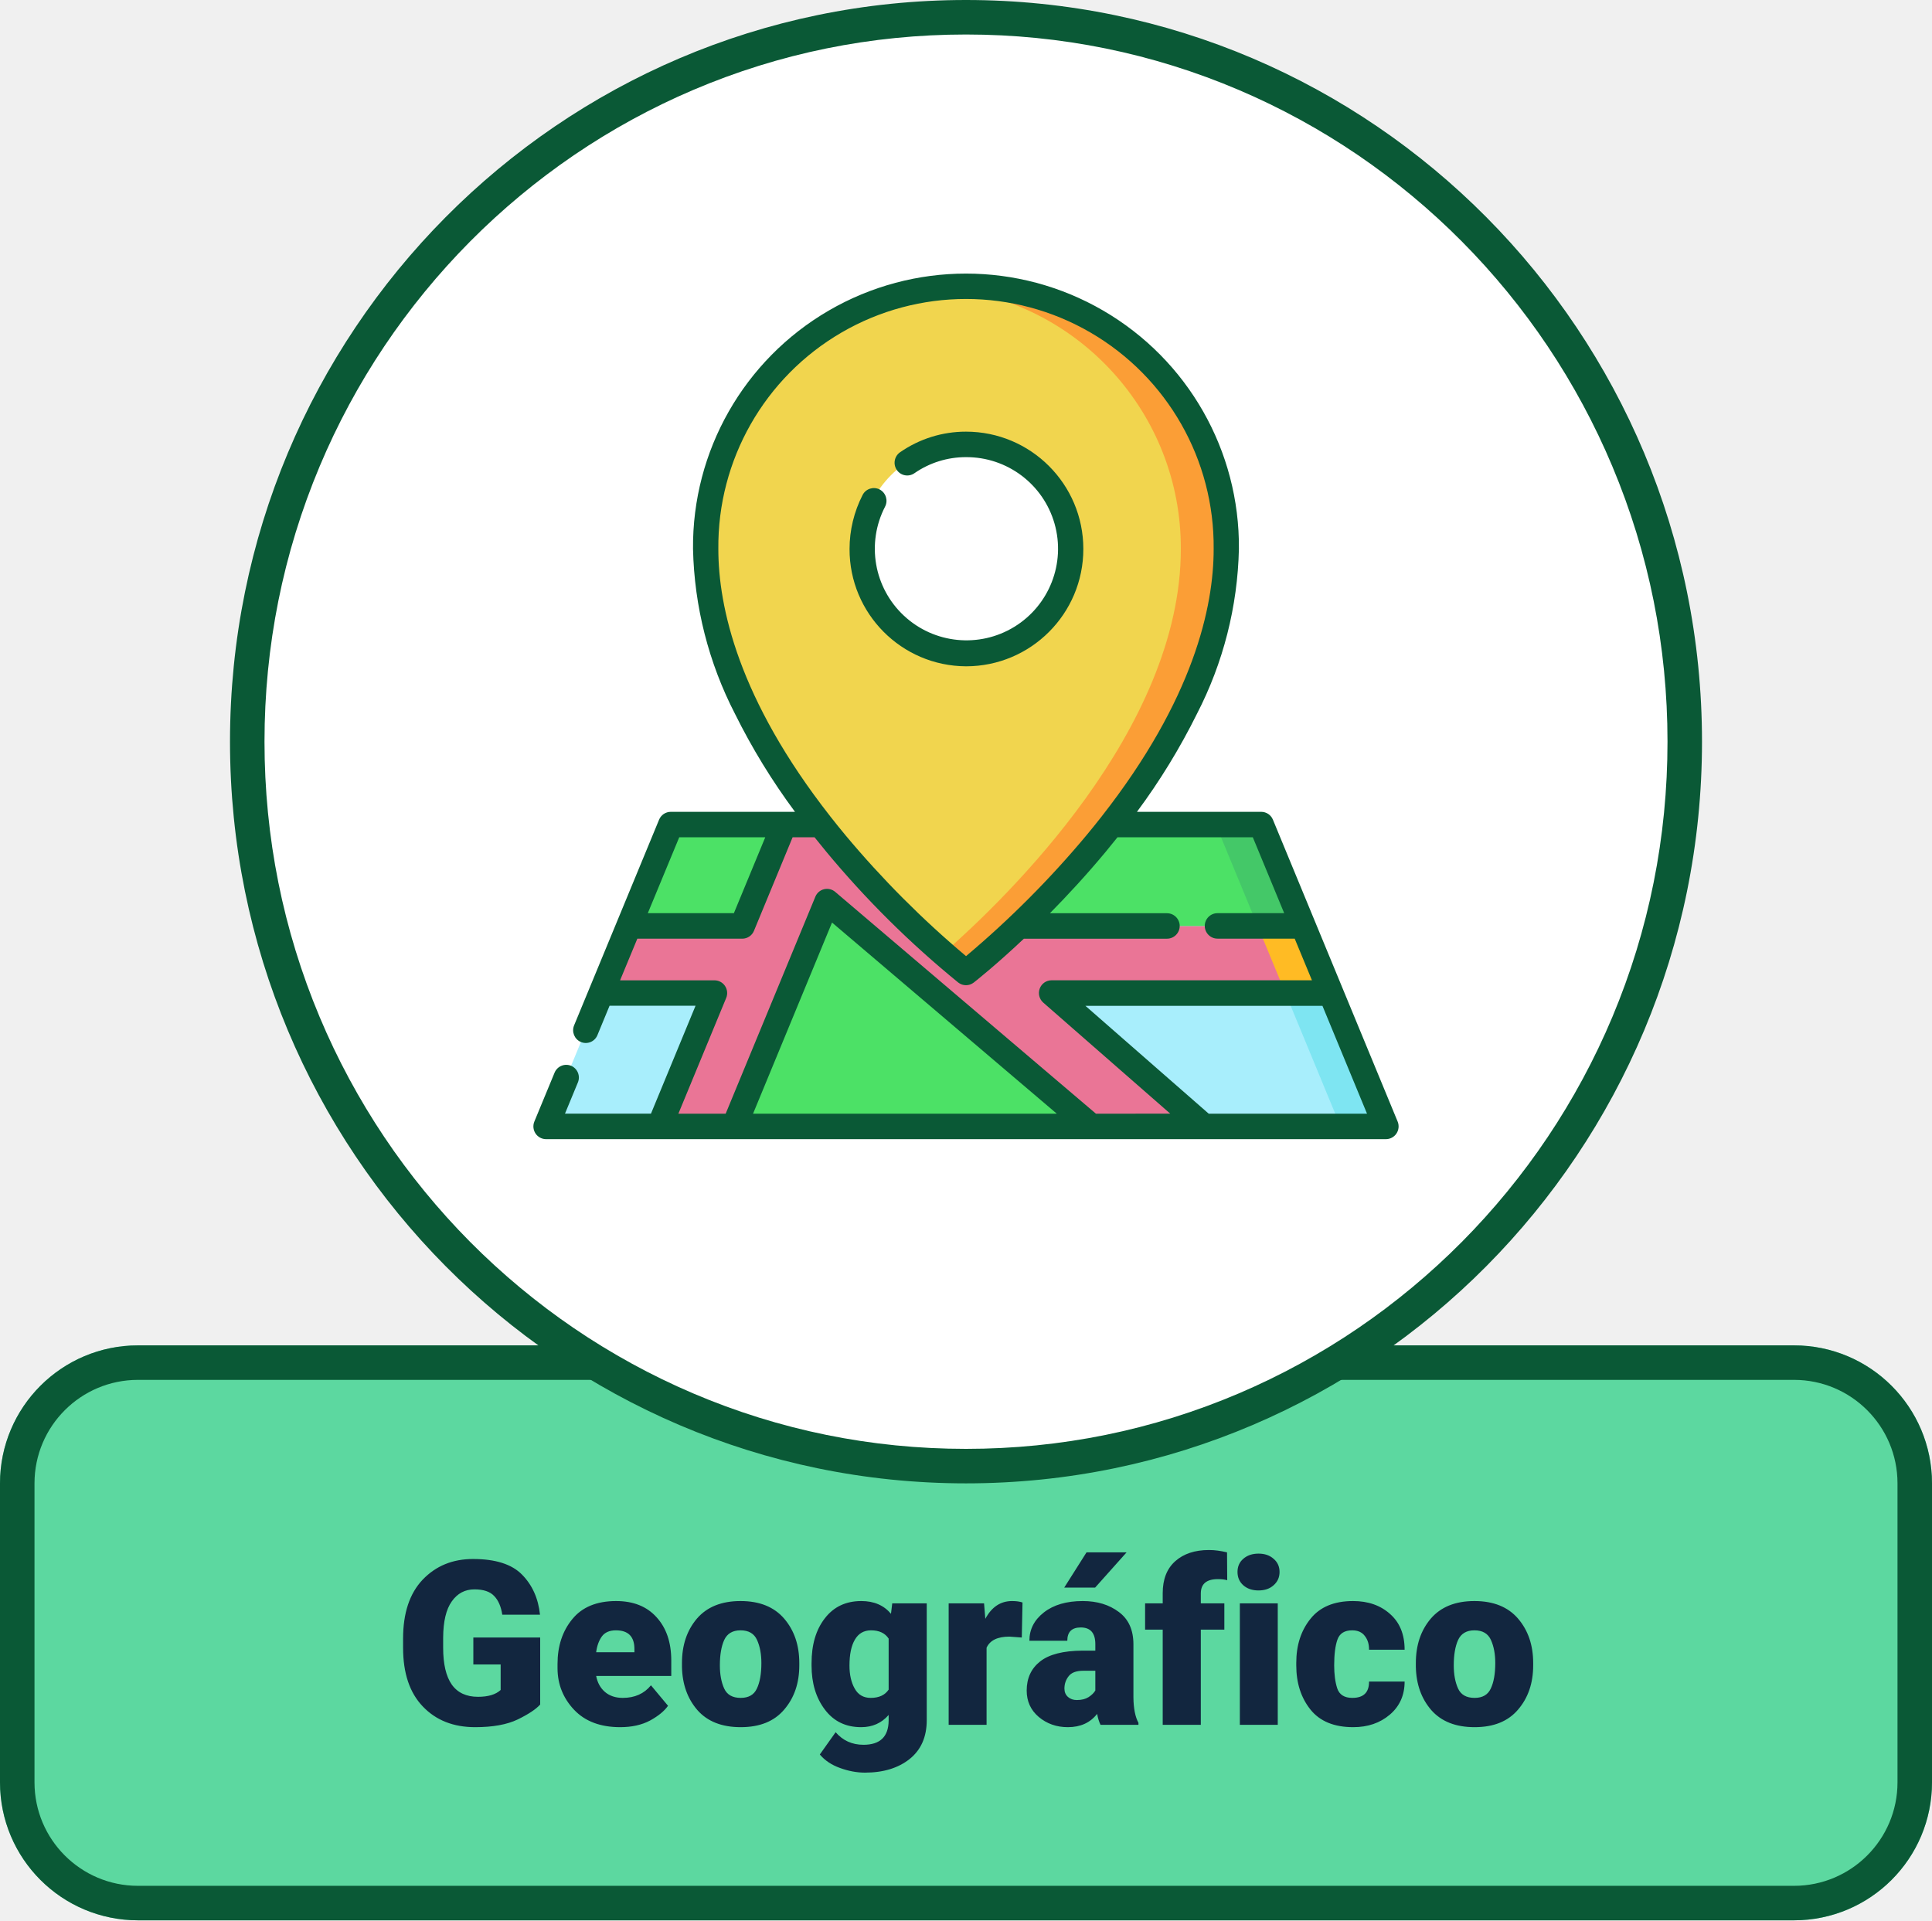
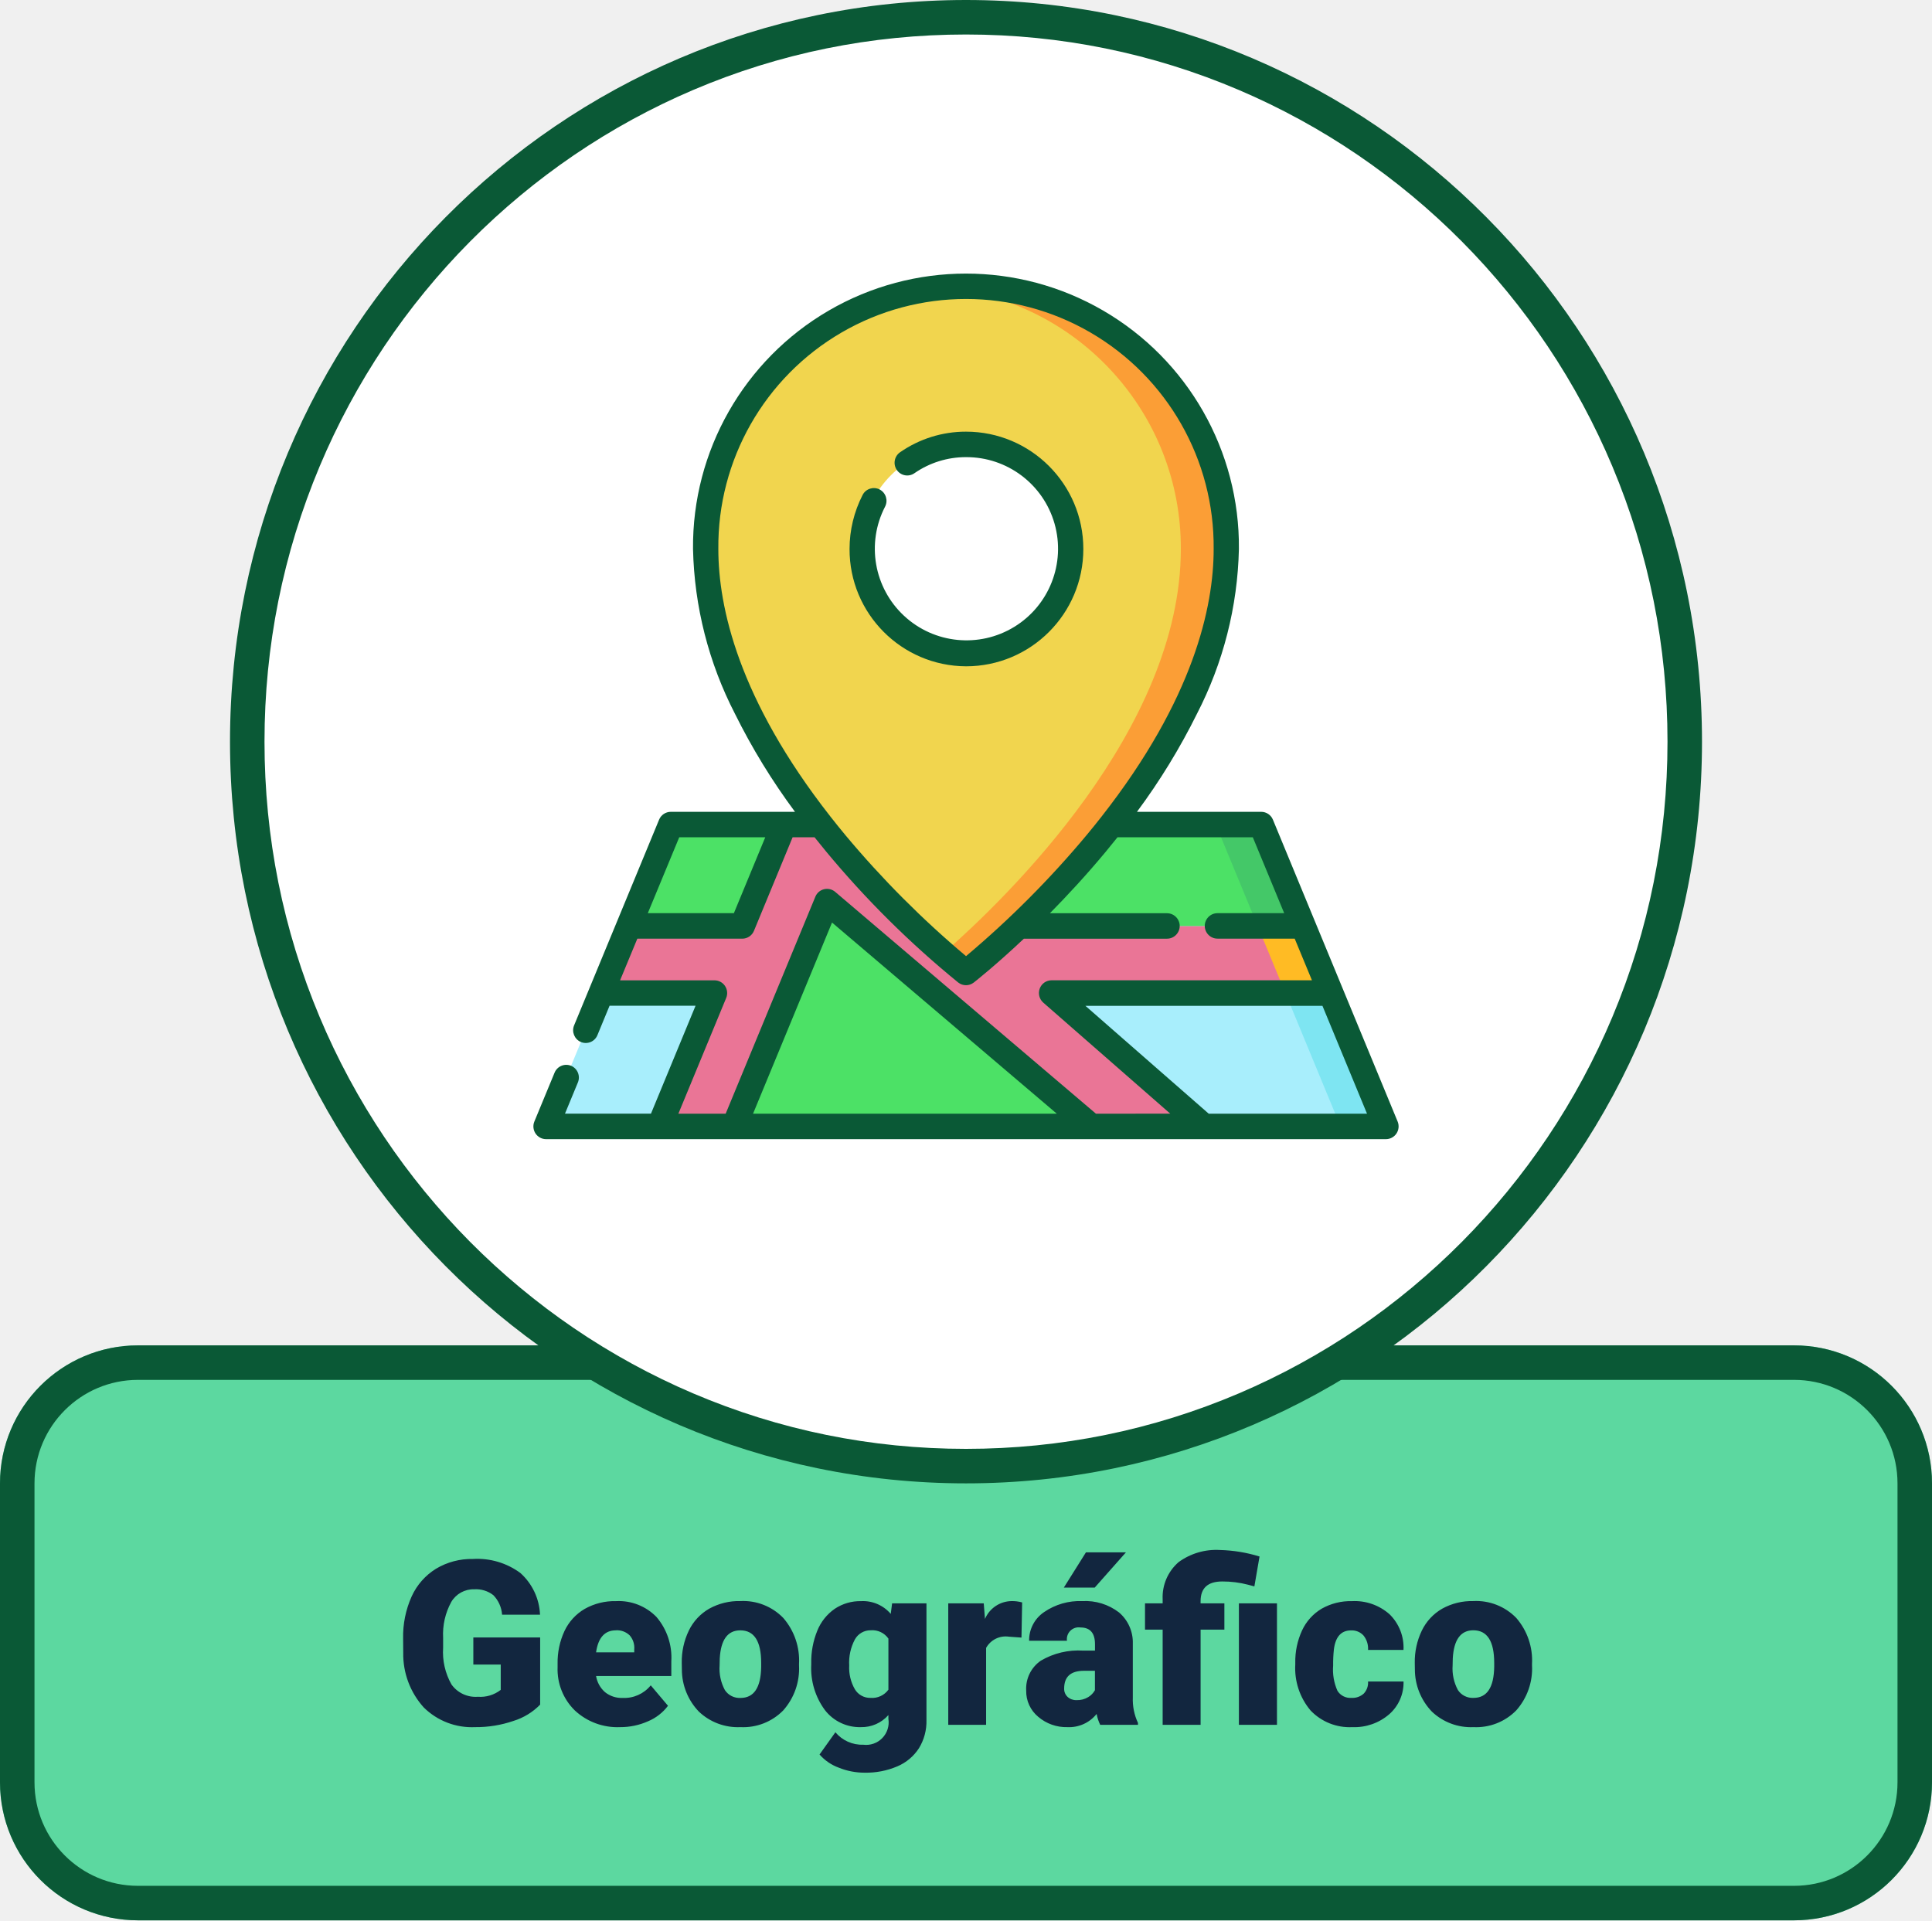
<svg xmlns="http://www.w3.org/2000/svg" width="168" height="167" viewBox="0 0 168 167">
-   <g id="Grupo_97147" data-name="Grupo 97147" transform="translate(-795.919 -2154)">
-     <g id="Rectángulo_32952" data-name="Rectángulo 32952" transform="translate(795.919 2271)" fill="#5cd8a0" stroke="#0a5936" stroke-width="3">
+   <g id="Grupo_99469" data-name="Grupo 99469" transform="translate(-814.919 -1402)">
+     <g id="Rectángulo_32952" data-name="Rectángulo 32952" transform="translate(814.919 1519)" fill="#5cd8a0" stroke="#0a5936" stroke-width="3">
      <rect width="168" height="50" rx="12" stroke="none" />
      <rect x="1.5" y="1.5" width="165" height="47" rx="10.5" fill="none" />
    </g>
-     <text id="Feature_One" data-name="Feature One" transform="translate(879.919 2304)" fill="#12263f" font-size="20" font-family="Roboto-Black, Roboto" font-weight="800">
-       <tspan x="-49.746" y="0">Geográfico</tspan>
-     </text>
-     <g id="Trazado_140998" data-name="Trazado 140998" transform="translate(815.919 2154)" fill="#fff">
+     <path id="Feature_One" data-name="Feature One" d="M-37.031-1.758A5.511,5.511,0,0,1-39.346-.342,9.982,9.982,0,0,1-42.686.2a5.955,5.955,0,0,1-4.463-1.709A6.918,6.918,0,0,1-48.936-6.27l-.01-1.23a8.485,8.485,0,0,1,.742-3.667,5.511,5.511,0,0,1,2.124-2.412,6.008,6.008,0,0,1,3.2-.845,6.3,6.3,0,0,1,4.126,1.216A5.152,5.152,0,0,1-37.041-9.58h-3.3a2.7,2.7,0,0,0-.762-1.7,2.458,2.458,0,0,0-1.66-.508,2.237,2.237,0,0,0-1.992,1.094,5.84,5.84,0,0,0-.713,3.125v.859a5.717,5.717,0,0,0,.728,3.2,2.573,2.573,0,0,0,2.29,1.069,2.88,2.88,0,0,0,1.992-.6V-5.244h-2.383V-7.6h5.811ZM-30.078.2a5.432,5.432,0,0,1-3.936-1.45,5.008,5.008,0,0,1-1.5-3.774V-5.3a6.489,6.489,0,0,1,.6-2.861,4.395,4.395,0,0,1,1.753-1.919,5.292,5.292,0,0,1,2.734-.679A4.574,4.574,0,0,1-26.914-9.38a5.43,5.43,0,0,1,1.289,3.853v1.279h-6.543a2.372,2.372,0,0,0,.771,1.4,2.3,2.3,0,0,0,1.543.508,2.958,2.958,0,0,0,2.441-1.094l1.5,1.777A4.2,4.2,0,0,1-27.651-.308,5.891,5.891,0,0,1-30.078.2Zm-.371-8.418q-1.445,0-1.719,1.914h3.32v-.254a1.63,1.63,0,0,0-.4-1.226A1.593,1.593,0,0,0-30.449-8.223Zm5.732,2.842A6.236,6.236,0,0,1-24.1-8.2a4.4,4.4,0,0,1,1.768-1.9,5.323,5.323,0,0,1,2.705-.664,4.858,4.858,0,0,1,3.74,1.47,5.64,5.64,0,0,1,1.367,4v.117a5.472,5.472,0,0,1-1.372,3.921A4.871,4.871,0,0,1-19.609.2a4.927,4.927,0,0,1-3.623-1.353,5.29,5.29,0,0,1-1.475-3.667Zm3.291.205a3.932,3.932,0,0,0,.459,2.148,1.529,1.529,0,0,0,1.357.684q1.758,0,1.8-2.705v-.332q0-2.842-1.816-2.842-1.65,0-1.787,2.451Zm7.969-.186a7.134,7.134,0,0,1,.527-2.832,4.245,4.245,0,0,1,1.514-1.9,3.99,3.99,0,0,1,2.295-.669A3.173,3.173,0,0,1-6.543-9.648l.117-.918h2.988V-.4a4.455,4.455,0,0,1-.649,2.427,4.167,4.167,0,0,1-1.88,1.582,6.91,6.91,0,0,1-2.852.552,5.961,5.961,0,0,1-2.251-.439,4.063,4.063,0,0,1-1.665-1.143L-11.357.645A3.018,3.018,0,0,0-8.936,1.729,1.96,1.96,0,0,0-6.748-.518V-.85A3.09,3.09,0,0,1-9.141.2a3.819,3.819,0,0,1-3.125-1.479,6.13,6.13,0,0,1-1.191-3.96Zm3.3.205A3.759,3.759,0,0,0-9.668-3.1,1.541,1.541,0,0,0-8.3-2.344a1.748,1.748,0,0,0,1.553-.713V-7.5a1.7,1.7,0,0,0-1.533-.723,1.551,1.551,0,0,0-1.377.786A4.287,4.287,0,0,0-10.156-5.156ZM4.824-7.588,3.74-7.666a1.947,1.947,0,0,0-1.992.977V0H-1.543V-10.566H1.543L1.65-9.209a2.548,2.548,0,0,1,2.314-1.553,3.209,3.209,0,0,1,.918.117ZM11.67,0a3.716,3.716,0,0,1-.312-.947A3.06,3.06,0,0,1,8.818.2a3.749,3.749,0,0,1-2.539-.9A2.875,2.875,0,0,1,5.234-2.979a2.955,2.955,0,0,1,1.27-2.6A6.468,6.468,0,0,1,10.2-6.455h1.016v-.557q0-1.455-1.26-1.455A1.027,1.027,0,0,0,8.779-7.314H5.488a2.955,2.955,0,0,1,1.3-2.49,5.474,5.474,0,0,1,3.325-.957,4.8,4.8,0,0,1,3.193.986,3.429,3.429,0,0,1,1.2,2.705v4.678a4.79,4.79,0,0,0,.449,2.227V0ZM9.609-2.148a1.836,1.836,0,0,0,1.021-.264,1.653,1.653,0,0,0,.581-.6V-4.7h-.957q-1.719,0-1.719,1.543a.942.942,0,0,0,.3.728A1.1,1.1,0,0,0,9.609-2.148ZM10.43-15h3.477l-2.715,3.066H8.506ZM17.1,0V-8.281H15.566v-2.285H17.1v-.352a4.034,4.034,0,0,1,1.387-3.232,5.541,5.541,0,0,1,3.6-1.055,12.787,12.787,0,0,1,3.438.566l-.449,2.6-.547-.146a8.7,8.7,0,0,0-2.246-.283q-1.885,0-1.885,1.719v.186h2.07v2.285H20.4V0Zm9.941,0H23.73V-10.566h3.311Zm6.475-2.344A1.464,1.464,0,0,0,34.59-2.72a1.379,1.379,0,0,0,.371-1.05h3.086A3.653,3.653,0,0,1,36.8-.918,4.631,4.631,0,0,1,33.594.2,4.689,4.689,0,0,1,29.961-1.25a5.7,5.7,0,0,1-1.328-4v-.137a6.436,6.436,0,0,1,.591-2.827,4.3,4.3,0,0,1,1.7-1.885,5.081,5.081,0,0,1,2.637-.659,4.573,4.573,0,0,1,3.271,1.143,4.053,4.053,0,0,1,1.211,3.1H34.961a1.807,1.807,0,0,0-.4-1.26,1.382,1.382,0,0,0-1.074-.439q-1.279,0-1.494,1.631a11.508,11.508,0,0,0-.068,1.426A4.52,4.52,0,0,0,32.3-2.959,1.319,1.319,0,0,0,33.516-2.344Zm5.508-3.037A6.236,6.236,0,0,1,39.639-8.2a4.4,4.4,0,0,1,1.768-1.9,5.323,5.323,0,0,1,2.705-.664,4.858,4.858,0,0,1,3.74,1.47,5.64,5.64,0,0,1,1.367,4v.117a5.472,5.472,0,0,1-1.372,3.921A4.871,4.871,0,0,1,44.131.2a4.927,4.927,0,0,1-3.623-1.353,5.29,5.29,0,0,1-1.475-3.667Zm3.291.205a3.932,3.932,0,0,0,.459,2.148,1.529,1.529,0,0,0,1.357.684q1.758,0,1.8-2.705v-.332q0-2.842-1.816-2.842-1.65,0-1.787,2.451Z" transform="translate(898.919 1552)" fill="#12263f" />
+     <g id="Trazado_140998" data-name="Trazado 140998" transform="translate(834.919 1402)" fill="#fff">
      <path d="M 64 127.5 C 55.563 127.5 47.38 125.835 39.677 122.551 C 35.974 120.973 32.402 119.019 29.061 116.745 C 25.751 114.491 22.639 111.903 19.81 109.052 C 16.981 106.201 14.413 103.064 12.176 99.727 C 9.918 96.359 7.979 92.759 6.413 89.026 C 3.153 81.259 1.5 73.007 1.5 64.5 C 1.5 55.993 3.153 47.741 6.413 39.974 C 7.979 36.241 9.918 32.641 12.176 29.273 C 14.413 25.936 16.981 22.799 19.81 19.948 C 22.639 17.097 25.751 14.509 29.061 12.255 C 32.402 9.981 35.974 8.027 39.677 6.449 C 47.38 3.165 55.563 1.5 64 1.5 C 72.437 1.5 80.62 3.165 88.323 6.449 C 92.026 8.027 95.598 9.981 98.939 12.255 C 102.249 14.509 105.361 17.097 108.19 19.948 C 111.019 22.799 113.587 25.936 115.824 29.273 C 118.082 32.641 120.021 36.241 121.587 39.974 C 124.847 47.741 126.5 55.993 126.5 64.5 C 126.5 73.007 124.847 81.259 121.587 89.026 C 120.021 92.759 118.082 96.359 115.824 99.727 C 113.587 103.064 111.019 106.201 108.19 109.052 C 105.361 111.903 102.249 114.491 98.939 116.745 C 95.598 119.019 92.026 120.973 88.323 122.551 C 80.62 125.835 72.437 127.5 64 127.5 Z" stroke="none" />
      <path d="M 64 3 C 55.767 3 47.781 4.625 40.265 7.828 C 36.651 9.369 33.166 11.275 29.905 13.495 C 26.675 15.695 23.636 18.222 20.875 21.005 C 18.113 23.788 15.605 26.851 13.422 30.108 C 11.218 33.396 9.325 36.911 7.796 40.555 C 4.614 48.137 3 56.193 3 64.5 C 3 72.807 4.614 80.863 7.796 88.445 C 9.325 92.089 11.218 95.604 13.422 98.892 C 15.605 102.149 18.113 105.212 20.875 107.995 C 23.636 110.778 26.675 113.305 29.905 115.505 C 33.166 117.725 36.651 119.631 40.265 121.172 C 47.781 124.375 55.767 126 64 126 C 72.233 126 80.219 124.375 87.735 121.172 C 91.349 119.631 94.834 117.725 98.095 115.505 C 101.325 113.305 104.364 110.778 107.125 107.995 C 109.887 105.212 112.395 102.149 114.578 98.892 C 116.782 95.604 118.675 92.089 120.204 88.445 C 123.386 80.863 125 72.807 125 64.5 C 125 56.193 123.386 48.137 120.204 40.555 C 118.675 36.911 116.782 33.396 114.578 30.108 C 112.395 26.851 109.887 23.788 107.125 21.005 C 104.364 18.222 101.325 15.695 98.095 13.495 C 94.834 11.275 91.349 9.369 87.735 7.828 C 80.219 4.625 72.233 3 64 3 M 64 0 C 99.346 0 128 28.878 128 64.5 C 128 100.122 99.346 129 64 129 C 28.654 129 0 100.122 0 64.5 C 0 28.878 28.654 0 64 0 Z" stroke="none" fill="#0a5936" />
    </g>
-     <g id="mapa" transform="translate(842.301 2177.833)">
+     <g id="mapa" transform="translate(861.301 1425.833)">
      <path id="Trazado_140924" data-name="Trazado 140924" d="M80.515,352.055H7.478L18.323,325.8H69.67Z" transform="translate(-6.379 -277.927)" fill="#a8eefc" />
      <path id="Trazado_140925" data-name="Trazado 140925" d="M407.753,325.8H403.8l10.845,26.254H418.6Z" transform="translate(-344.461 -277.927)" fill="#7ee5f2" />
      <path id="Trazado_140926" data-name="Trazado 140926" d="M103.538,340.456l-2.411-5.836H72.577L62.493,325.8H56l-3.643,8.819H42.494l-2.411,5.836h9.861l-4.791,11.6h6.5L59.726,332.5l22.988,19.555h9.8l-13.262-11.6Z" transform="translate(-34.193 -277.927)" fill="#ea7596" />
      <path id="Trazado_140927" data-name="Trazado 140927" d="M431,391.653h3.956l-2.411-5.836h-3.956Z" transform="translate(-365.61 -329.124)" fill="#ffbb24" />
      <g id="Grupo_97116" data-name="Grupo 97116" transform="translate(8.301 47.874)">
        <path id="Trazado_140928" data-name="Trazado 140928" d="M66.352,334.62H56.491l3.643-8.819h9.861Z" transform="translate(-56.491 -325.801)" fill="#4ce166" />
        <path id="Trazado_140929" data-name="Trazado 140929" d="M231.224,334.62h-28.55L192.59,325.8h34.991Z" transform="translate(-172.591 -325.801)" fill="#4ce166" />
      </g>
      <path id="Trazado_140930" data-name="Trazado 140930" d="M411.4,334.62l-3.643-8.819H403.8l3.643,8.819Z" transform="translate(-344.461 -277.927)" fill="#44c868" />
      <path id="Trazado_140931" data-name="Trazado 140931" d="M126.864,371.389l-8.078,19.555h31.066Z" transform="translate(-101.331 -316.816)" fill="#4ce166" />
      <path id="Trazado_140932" data-name="Trazado 140932" d="M124.6,7.534a22.721,22.721,0,0,0-22.635,22.805c0,19.18,22.635,36.827,22.635,36.827s22.635-17.647,22.635-36.827A22.721,22.721,0,0,0,124.6,7.534Zm0,31.9a9.1,9.1,0,1,1,9.028-9.1A9.062,9.062,0,0,1,124.6,39.435Z" transform="translate(-86.978 -6.427)" fill="#f1d54e" />
      <path id="Trazado_140933" data-name="Trazado 140933" d="M244.518,7.534c-.667,0-1.326.031-1.978.088A22.74,22.74,0,0,1,263.2,30.339c0,15.69-15.145,30.352-20.657,35.169,1.226,1.072,1.978,1.658,1.978,1.658s22.635-17.647,22.635-36.827A22.721,22.721,0,0,0,244.518,7.534Z" transform="translate(-206.9 -6.427)" fill="#fb9e36" />
      <path id="Trazado_140934" data-name="Trazado 140934" d="M197.211,113.7a10.2,10.2,0,0,0,0-20.406,10.018,10.018,0,0,0-5.734,1.792,1.112,1.112,0,0,0-.282,1.54,1.094,1.094,0,0,0,1.528.284,7.841,7.841,0,0,1,4.489-1.4,7.966,7.966,0,1,1-7.039,4.307,1.111,1.111,0,0,0-.468-1.493,1.1,1.1,0,0,0-1.482.471,10.293,10.293,0,0,0-1.138,4.7A10.177,10.177,0,0,0,197.211,113.7Z" transform="translate(-159.593 -79.588)" fill="#0a5936" />
      <path id="Trazado_140935" data-name="Trazado 140935" d="M75.151,73.7,64.306,47.449h0a1.1,1.1,0,0,0-1.014-.682H52.484A56.038,56.038,0,0,0,57.7,38.246a32.85,32.85,0,0,0,3.649-14.334,23.735,23.735,0,1,0-47.468,0,32.849,32.849,0,0,0,3.649,14.334,56.007,56.007,0,0,0,5.218,8.521H11.944a1.1,1.1,0,0,0-1.014.682L3.54,65.338a1.11,1.11,0,0,0,.592,1.447,1.093,1.093,0,0,0,1.437-.6l1.054-2.553H14.1l-3.876,9.384H2.747L3.87,70.3a1.11,1.11,0,0,0-.592-1.447,1.1,1.1,0,0,0-1.437.6L.085,73.7a1.113,1.113,0,0,0,.1,1.04,1.1,1.1,0,0,0,.914.493H74.137a1.1,1.1,0,0,0,.914-.493A1.114,1.114,0,0,0,75.151,73.7ZM16.082,23.912a21.537,21.537,0,1,1,43.072,0c0,5.017-1.73,13.034-9.734,23.251l-.023.03q-.613.782-1.276,1.581a84.54,84.54,0,0,1-10.5,10.543A84.409,84.409,0,0,1,27.143,48.808q-.68-.818-1.306-1.618l-.02-.026C17.813,36.948,16.082,28.931,16.082,23.912Zm-3.4,25.069h7.48l-2.728,6.6H9.949ZM19.1,73.021l6.868-16.626L45.516,73.021Zm29.82,0L26.242,53.727a1.095,1.095,0,0,0-1.723.42l-7.8,18.873H12.607l4.158-10.066a1.113,1.113,0,0,0-.1-1.04,1.1,1.1,0,0,0-.914-.493H7.538l1.5-3.622h9.128a1.1,1.1,0,0,0,1.014-.682l3.361-8.137h1.907q.5.624,1.013,1.248A82.9,82.9,0,0,0,36.946,61.615a1.093,1.093,0,0,0,1.345,0c.129-.1,1.875-1.471,4.36-3.815H55.094a1.107,1.107,0,0,0,0-2.214H44.915c1.524-1.543,3.189-3.343,4.863-5.357q.518-.624,1.013-1.248H62.559l2.728,6.6h-5.8a1.107,1.107,0,0,0,0,2.214H66.2l1.5,3.622H45.058a1.1,1.1,0,0,0-1.029.72,1.113,1.113,0,0,0,.309,1.223l11.04,9.655Zm9.808,0L48,63.637H68.613l3.877,9.384Z" transform="translate(0)" fill="#0a5936" />
    </g>
  </g>
</svg>
